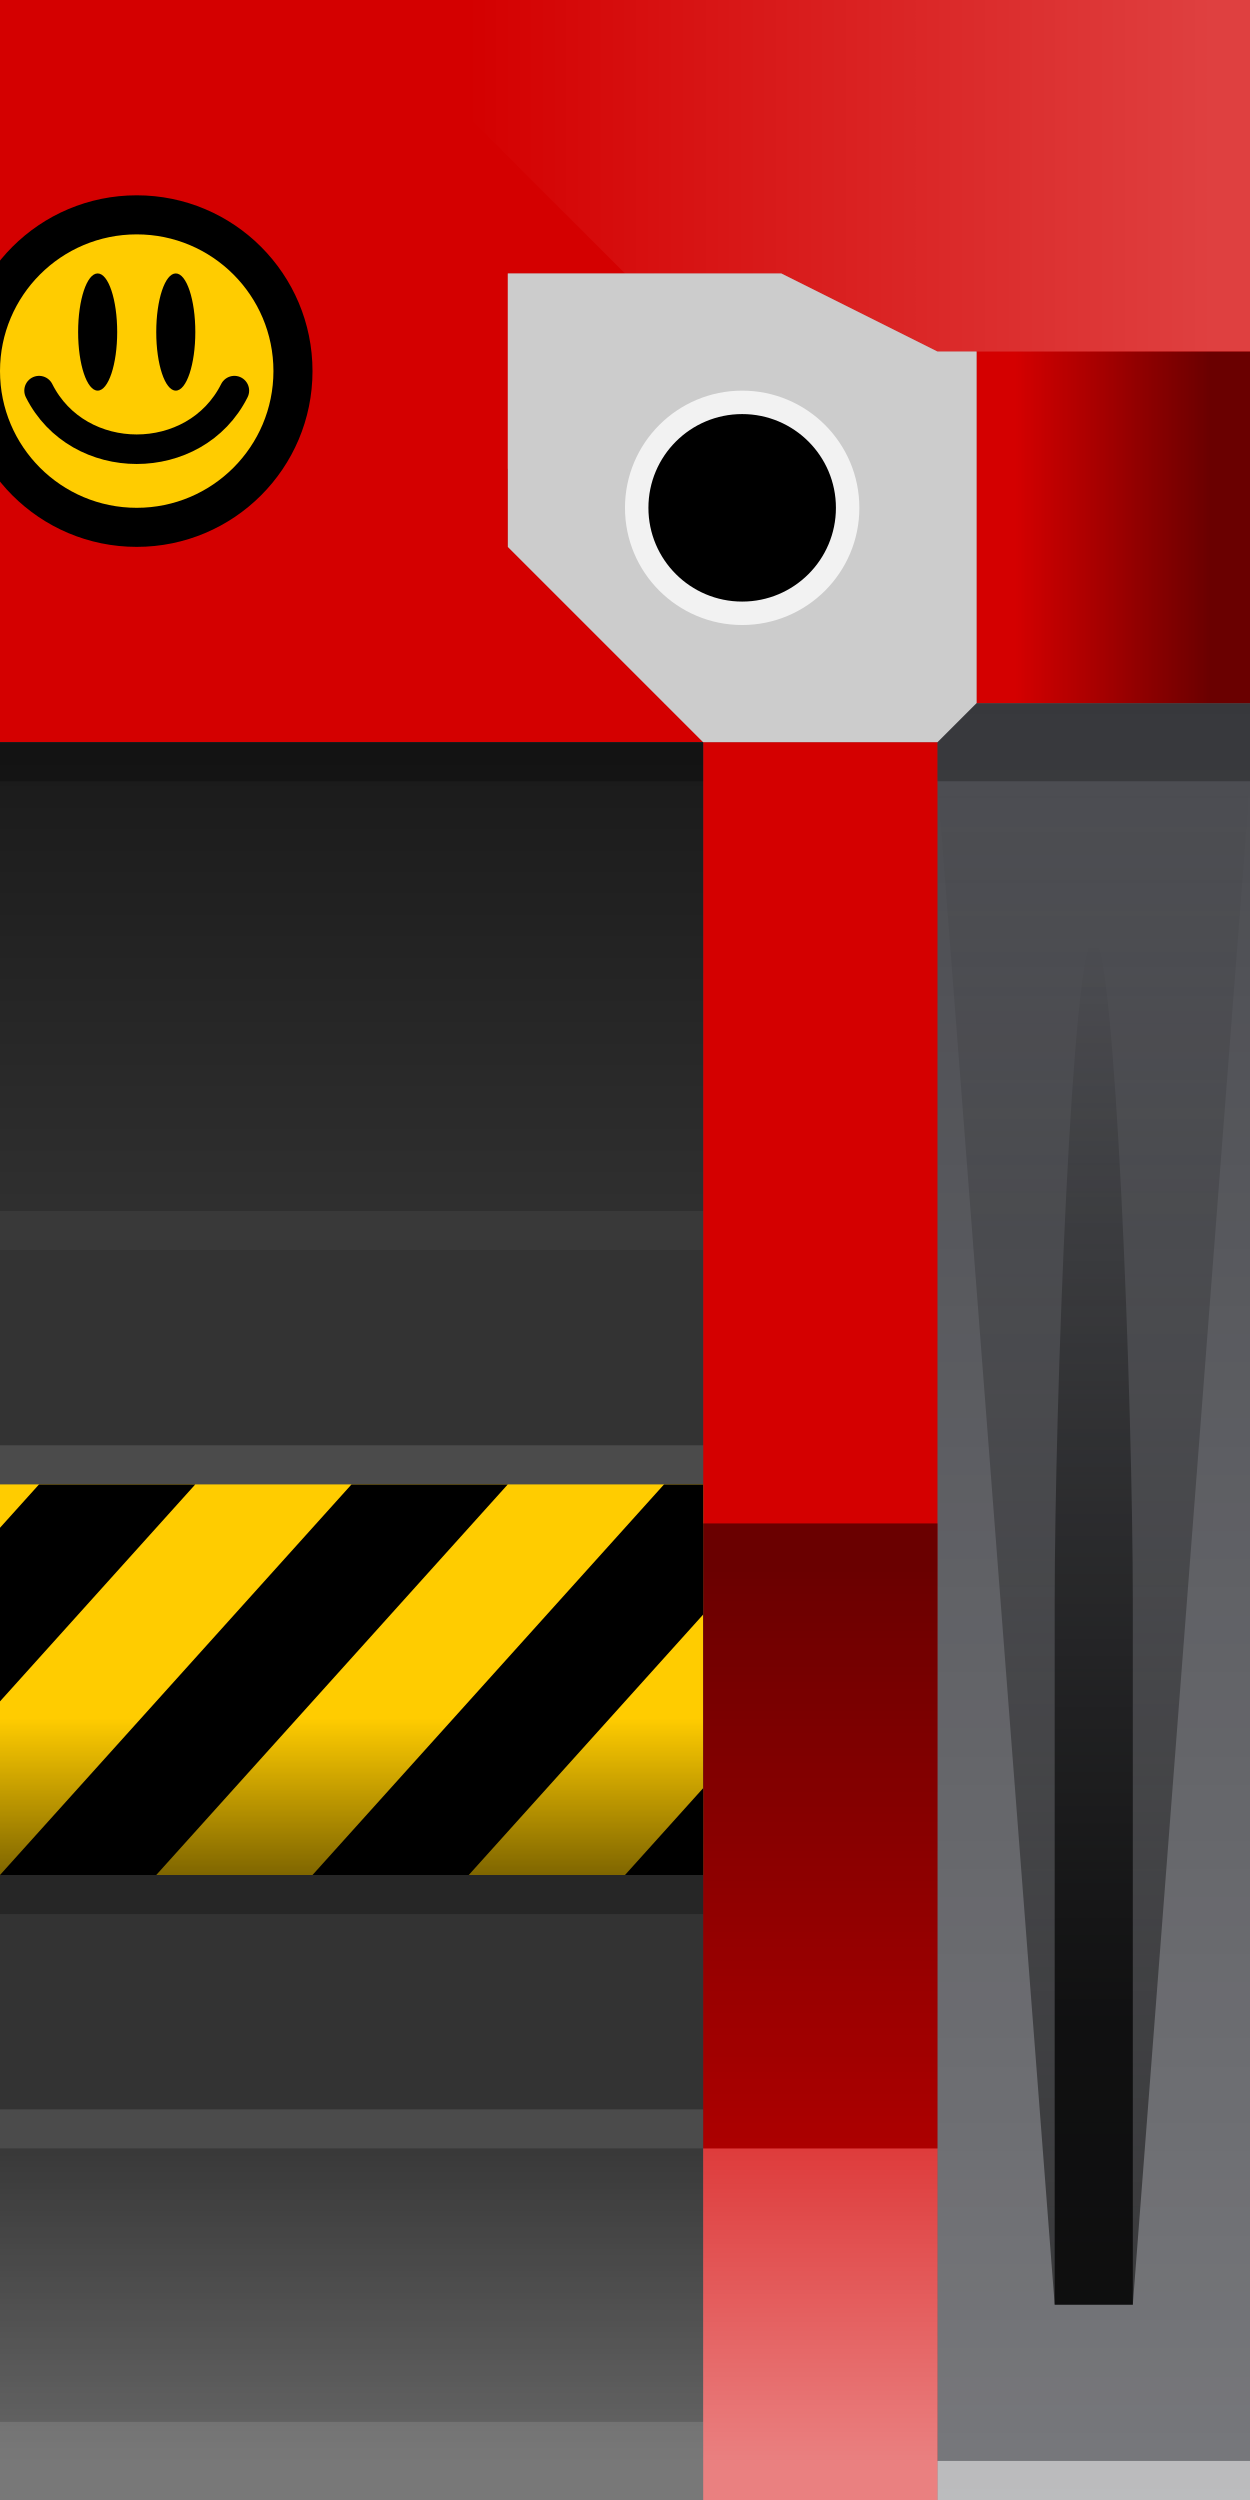
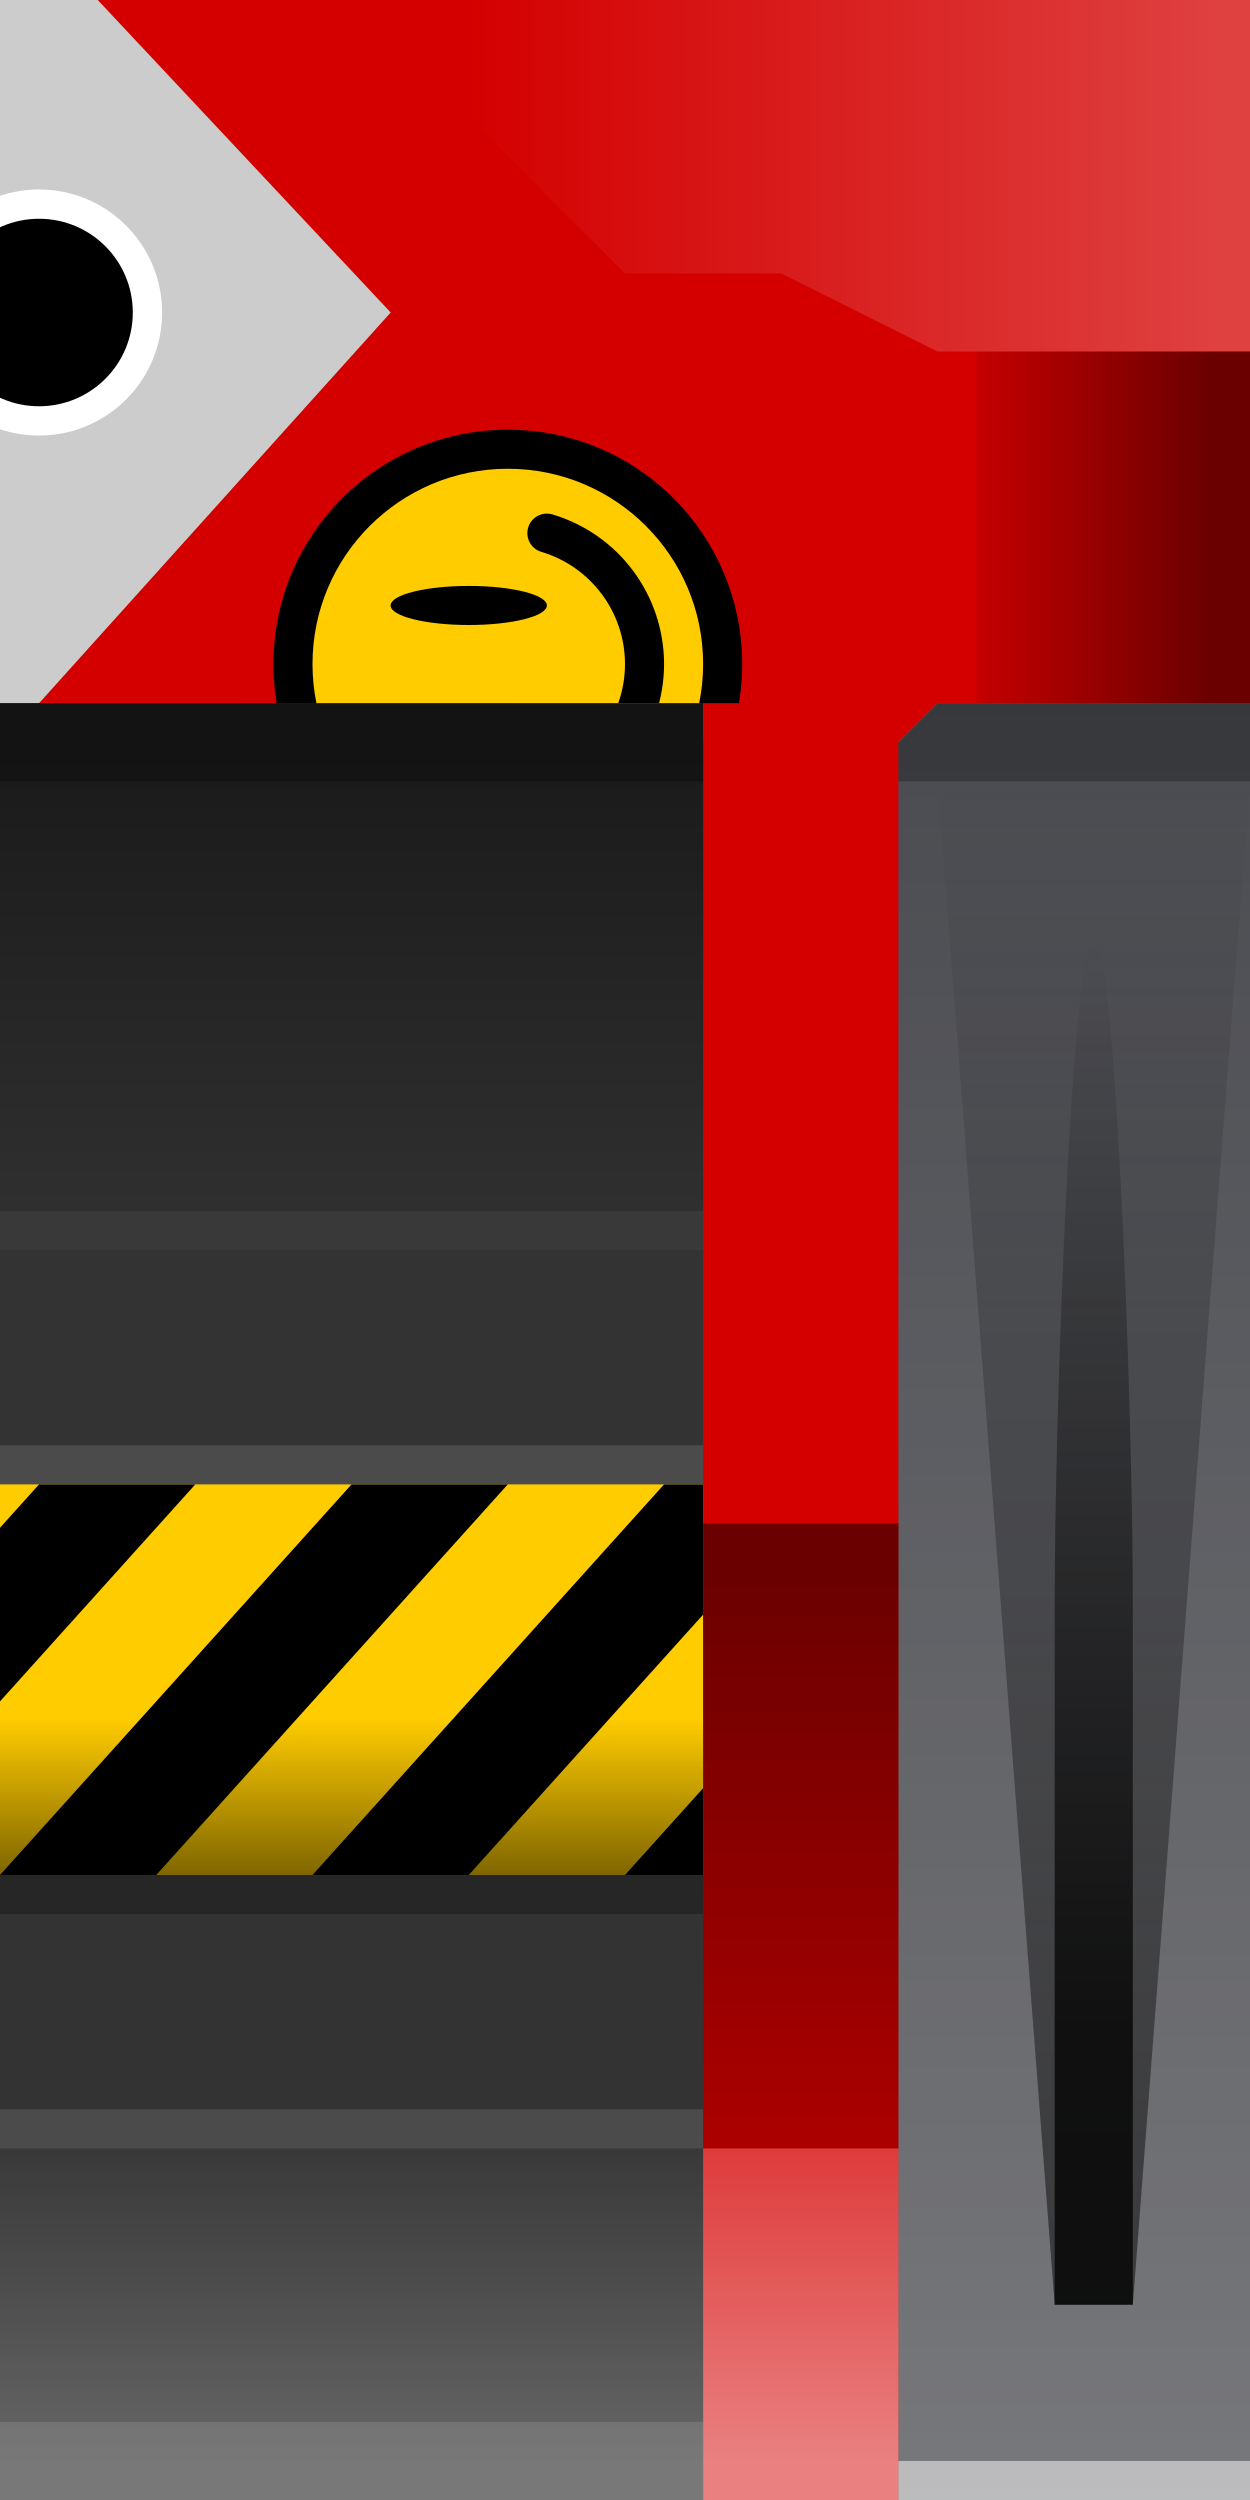
<svg xmlns="http://www.w3.org/2000/svg" xmlns:xlink="http://www.w3.org/1999/xlink" width="32" height="64" viewBox="0 0 32 64" version="1.1" id="svg2077">
  <defs id="defs2081">
    <linearGradient id="linearGradient26223">
      <stop style="stop-color:#ffffff;stop-opacity:1;" offset="0" id="stop26219" />
      <stop style="stop-color:#ffffff;stop-opacity:0;" offset="1" id="stop26221" />
    </linearGradient>
    <linearGradient id="linearGradient25792">
      <stop style="stop-color:#000000;stop-opacity:1;" offset="0" id="stop25788" />
      <stop style="stop-color:#000000;stop-opacity:0;" offset="1" id="stop25790" />
    </linearGradient>
    <linearGradient id="linearGradient25782">
      <stop style="stop-color:#ffffff;stop-opacity:1;" offset="0" id="stop25778" />
      <stop style="stop-color:#ffffff;stop-opacity:0;" offset="1" id="stop25780" />
    </linearGradient>
    <linearGradient id="linearGradient24916">
      <stop style="stop-color:#000000;stop-opacity:1;" offset="0" id="stop24912" />
      <stop style="stop-color:#000000;stop-opacity:0;" offset="1" id="stop24914" />
    </linearGradient>
    <linearGradient id="linearGradient21376">
      <stop style="stop-color:#000000;stop-opacity:1;" offset="0" id="stop21372" />
      <stop style="stop-color:#000000;stop-opacity:0;" offset="1" id="stop21374" />
    </linearGradient>
    <linearGradient id="linearGradient13810">
      <stop style="stop-color:#000000;stop-opacity:1;" offset="0" id="stop13806" />
      <stop style="stop-color:#000000;stop-opacity:0;" offset="1" id="stop13808" />
    </linearGradient>
    <linearGradient id="linearGradient13111">
      <stop style="stop-color:#ffffff;stop-opacity:1;" offset="0" id="stop13107" />
      <stop style="stop-color:#ffffff;stop-opacity:0;" offset="1" id="stop13109" />
    </linearGradient>
    <linearGradient id="linearGradient12779">
      <stop style="stop-color:#ffffff;stop-opacity:1;" offset="0" id="stop12775" />
      <stop style="stop-color:#ffffff;stop-opacity:0;" offset="1" id="stop12777" />
    </linearGradient>
    <linearGradient id="linearGradient6062">
      <stop style="stop-color:#000000;stop-opacity:1;" offset="0" id="stop6058" />
      <stop style="stop-color:#000000;stop-opacity:0;" offset="1" id="stop6060" />
    </linearGradient>
    <linearGradient id="linearGradient6029">
      <stop style="stop-color:#000000;stop-opacity:1;" offset="0" id="stop6025" />
      <stop style="stop-color:#000000;stop-opacity:0;" offset="1" id="stop6027" />
    </linearGradient>
    <clipPath clipPathUnits="userSpaceOnUse" id="clipPath5851">
      <rect style="fill:#ffcc00;stroke-linecap:round" id="rect5853" width="18" height="10" x="0" y="38" />
    </clipPath>
    <linearGradient xlink:href="#linearGradient6029" id="linearGradient6031" x1="9" y1="19" x2="9" y2="33" gradientUnits="userSpaceOnUse" />
    <linearGradient xlink:href="#linearGradient12779" id="linearGradient12781" x1="9" y1="63" x2="9" y2="54" gradientUnits="userSpaceOnUse" />
    <linearGradient xlink:href="#linearGradient13111" id="linearGradient13113" x1="22" y1="64" x2="22" y2="18" gradientUnits="userSpaceOnUse" gradientTransform="translate(6)" />
    <linearGradient xlink:href="#linearGradient13810" id="linearGradient13812" x1="8" y1="48" x2="8" y2="44" gradientUnits="userSpaceOnUse" />
    <linearGradient xlink:href="#linearGradient21376" id="linearGradient21378" x1="22" y1="52" x2="22" y2="24" gradientUnits="userSpaceOnUse" gradientTransform="translate(6)" />
    <linearGradient xlink:href="#linearGradient24916" id="linearGradient24918" x1="22" y1="59" x2="22" y2="20" gradientUnits="userSpaceOnUse" gradientTransform="translate(6)" />
    <linearGradient xlink:href="#linearGradient25782" id="linearGradient25784" x1="28" y1="63" x2="28" y2="48" gradientUnits="userSpaceOnUse" gradientTransform="translate(-8)" />
    <linearGradient xlink:href="#linearGradient25792" id="linearGradient25794" x1="28" y1="40" x2="28" y2="64" gradientUnits="userSpaceOnUse" gradientTransform="translate(-8)" />
    <linearGradient xlink:href="#linearGradient26223" id="linearGradient26225" x1="31" y1="1" x2="12" y2="1" gradientUnits="userSpaceOnUse" />
-     <linearGradient xlink:href="#linearGradient6062" id="linearGradient40176" gradientUnits="userSpaceOnUse" x1="8.422" y1="18" x2="8.422" y2="13" gradientTransform="matrix(0.9044813,0,0,1,-21.61792,13)" />
+     <linearGradient xlink:href="#linearGradient6062" id="linearGradient40176" gradientUnits="userSpaceOnUse" x1="8.422" y1="18" x2="8.422" y2="11" gradientTransform="matrix(0.9044813,0,0,1,-21.61792,13)" />
+     <clipPath clipPathUnits="userSpaceOnUse" id="clipPath43650">
+       <rect style="opacity:1;fill:#333333;fill-opacity:1;stroke:none;stroke-width:1;stroke-linecap:round;stroke-linejoin:round;stroke-dasharray:none" id="rect43652" width="15.5" height="8.5" x="9.5" y="-20.5" transform="rotate(90)" />
+     </clipPath>
  </defs>
  <g id="layer1" style="display:inline">
-     <polygon stroke="#000000" stroke-width="1" fill="#cccccc" fill-opacity="0.25" points="25,63 25,19 19,19 19,63 " id="polygon1961" />
-     <polygon stroke="#000000" stroke-width="1" fill="#cccccc" fill-opacity="0.25" points="13,6 7,0 1,6 7,12 " id="polygon1963" />
-     <polygon stroke="#000000" stroke-width="1" fill="#cccccc" fill-opacity="0.25" points="19,19 19,63 25,63 25,19 " id="polygon1965" />
-     <polygon stroke="#000000" stroke-width="1" fill="#cccccc" fill-opacity="0.25" points="25,63 25,19 19,19 19,63 " id="polygon1967" />
-     <polygon stroke="#000000" stroke-width="1" fill="#cccccc" fill-opacity="0.25" points="25,63 25,19 19,19 19,63 " id="polygon1969" />
-     <polygon stroke="#000000" stroke-width="1" fill="#cccccc" fill-opacity="0.25" points="12,19 12,13 6,13 6,19 " id="polygon1971" />
-     <polygon stroke="#000000" stroke-width="1" fill="#cccccc" fill-opacity="0.25" points="22,16 22,9 15,9 15,16 " id="polygon1973" />
-     <polygon stroke="#000000" stroke-width="1" fill="#cccccc" fill-opacity="0.25" points="12,19 12,13 6,13 6,19 " id="polygon1975" />
-     <polygon stroke="#000000" stroke-width="1" fill="#cccccc" fill-opacity="0.25" points="12,19 12,13 6,13 6,19 " id="polygon1977" />
-     <polygon stroke="#000000" stroke-width="1" fill="#cccccc" fill-opacity="0.25" points="12,19 12,13 6,13 6,19 " id="polygon1979" />
-     <polygon stroke="#000000" stroke-width="1" fill="#cccccc" fill-opacity="0.25" points="27,40 27,55 30,55 30,40 " id="polygon1981" />
-     <polygon stroke="#000000" stroke-width="1" fill="#cccccc" fill-opacity="0.25" points="31,1 12,1 25,8 " id="polygon1983" />
-     <polygon stroke="#000000" stroke-width="1" fill="#cccccc" fill-opacity="0.25" points="12,1 31,1 25,8 " id="polygon1985" />
-     <polygon stroke="#000000" stroke-width="1" fill="#cccccc" fill-opacity="0.25" points="30,63 30,55 27,55 27,63 " id="polygon1987" />
-     <polygon stroke="#000000" stroke-width="1" fill="#cccccc" fill-opacity="0.25" points="31,1 12,1 25,8 " id="polygon1989" />
-     <polygon stroke="#000000" stroke-width="1" fill="#cccccc" fill-opacity="0.25" points="12,1 31,1 25,8 " id="polygon1991" />
-     <polygon stroke="#000000" stroke-width="1" fill="#cccccc" fill-opacity="0.25" points="27,40 27,55 30,55 30,40 " id="polygon1993" />
-     <polygon stroke="#000000" stroke-width="1" fill="#cccccc" fill-opacity="0.25" points="27,40 27,55 30,55 30,40 " id="polygon1995" />
-     <polygon stroke="#000000" stroke-width="1" fill="#cccccc" fill-opacity="0.25" points="30,63 30,55 27,55 27,63 " id="polygon1997" />
-     <polygon stroke="#000000" stroke-width="1" fill="#cccccc" fill-opacity="0.25" points="31,1 12,1 25,8 " id="polygon1999" />
-     <polygon stroke="#000000" stroke-width="1" fill="#cccccc" fill-opacity="0.25" points="12,1 31,1 25,8 " id="polygon2001" />
-     <polygon stroke="#000000" stroke-width="1" fill="#cccccc" fill-opacity="0.25" points="30,63 30,55 27,55 27,63 " id="polygon2003" />
-     <polygon stroke="#000000" stroke-width="1" fill="#cccccc" fill-opacity="0.25" points="31,1 12,1 25,8 " id="polygon2005" />
-     <polygon stroke="#000000" stroke-width="1" fill="#cccccc" fill-opacity="0.25" points="12,1 31,1 25,8 " id="polygon2007" />
-     <polygon stroke="#000000" stroke-width="1" fill="#cccccc" fill-opacity="0.25" points="27,40 27,55 30,55 30,40 " id="polygon2009" />
-     <polygon stroke="#000000" stroke-width="1" fill="#cccccc" fill-opacity="0.25" points="30,63 30,55 27,55 27,63 " id="polygon2011" />
-     <polygon stroke="#000000" stroke-width="1" fill="#cccccc" fill-opacity="0.25" points="17,32 9,32 9,54 17,54 " id="polygon2013" />
-     <polygon stroke="#000000" stroke-width="1" fill="#cccccc" fill-opacity="0.25" points="9,32 1,32 1,54 9,54 " id="polygon2015" />
-     <polygon stroke="#000000" stroke-width="1" fill="#cccccc" fill-opacity="0.25" points="17,32 9,32 9,54 17,54 " id="polygon2017" />
-     <polygon stroke="#000000" stroke-width="1" fill="#cccccc" fill-opacity="0.25" points="9,32 1,32 1,54 9,54 " id="polygon2019" />
-     <polygon stroke="#000000" stroke-width="1" fill="#cccccc" fill-opacity="0.25" points="17,32 9,32 9,54 17,54 " id="polygon2021" />
-     <polygon stroke="#000000" stroke-width="1" fill="#cccccc" fill-opacity="0.25" points="9,32 1,32 1,54 9,54 " id="polygon2023" />
-     <polygon stroke="#000000" stroke-width="1" fill="#cccccc" fill-opacity="0.25" points="17,32 9,32 9,54 17,54 " id="polygon2025" />
-     <polygon stroke="#000000" stroke-width="1" fill="#cccccc" fill-opacity="0.25" points="9,32 1,32 1,54 9,54 " id="polygon2027" />
-     <polygon stroke="#000000" stroke-width="1" fill="#cccccc" fill-opacity="0.25" points="6,63 9,54 1,54 " id="polygon2029" />
-     <polygon stroke="#000000" stroke-width="1" fill="#cccccc" fill-opacity="0.25" points="12,63 9,54 6,63 " id="polygon2031" />
-     <polygon stroke="#000000" stroke-width="1" fill="#cccccc" fill-opacity="0.25" points="9,54 12,63 17,54 " id="polygon2033" />
-     <polygon stroke="#000000" stroke-width="1" fill="#cccccc" fill-opacity="0.25" points="9,54 1,54 6,63 " id="polygon2035" />
-     <polygon stroke="#000000" stroke-width="1" fill="#cccccc" fill-opacity="0.25" points="6,63 12,63 9,54 " id="polygon2037" />
-     <polygon stroke="#000000" stroke-width="1" fill="#cccccc" fill-opacity="0.25" points="17,54 9,54 12,63 " id="polygon2039" />
-     <polygon stroke="#000000" stroke-width="1" fill="#cccccc" fill-opacity="0.25" points="6,63 9,54 1,54 " id="polygon2041" />
-     <polygon stroke="#000000" stroke-width="1" fill="#cccccc" fill-opacity="0.25" points="6,63 12,63 9,54 " id="polygon2043" />
-     <polygon stroke="#000000" stroke-width="1" fill="#cccccc" fill-opacity="0.25" points="17,54 9,54 12,63 " id="polygon2045" />
-     <polygon stroke="#000000" stroke-width="1" fill="#cccccc" fill-opacity="0.25" points="6,63 9,54 1,54 " id="polygon2047" />
-     <polygon stroke="#000000" stroke-width="1" fill="#cccccc" fill-opacity="0.25" points="6,63 12,63 9,54 " id="polygon2049" />
-     <polygon stroke="#000000" stroke-width="1" fill="#cccccc" fill-opacity="0.25" points="17,54 9,54 12,63 " id="polygon2051" />
-     <polygon stroke="#000000" stroke-width="1" fill="#cccccc" fill-opacity="0.25" points="12,19 9,32 17,32 " id="polygon2053" />
-     <polygon stroke="#000000" stroke-width="1" fill="#cccccc" fill-opacity="0.25" points="6,19 9,32 12,19 " id="polygon2055" />
-     <polygon stroke="#000000" stroke-width="1" fill="#cccccc" fill-opacity="0.25" points="9,32 6,19 1,32 " id="polygon2057" />
-     <polygon stroke="#000000" stroke-width="1" fill="#cccccc" fill-opacity="0.25" points="17,32 12,19 9,32 " id="polygon2059" />
-     <polygon stroke="#000000" stroke-width="1" fill="#cccccc" fill-opacity="0.25" points="12,19 6,19 9,32 " id="polygon2061" />
-     <polygon stroke="#000000" stroke-width="1" fill="#cccccc" fill-opacity="0.25" points="6,19 1,32 9,32 " id="polygon2063" />
-     <polygon stroke="#000000" stroke-width="1" fill="#cccccc" fill-opacity="0.25" points="17,32 12,19 9,32 " id="polygon2065" />
-     <polygon stroke="#000000" stroke-width="1" fill="#cccccc" fill-opacity="0.25" points="12,19 6,19 9,32 " id="polygon2067" />
-     <polygon stroke="#000000" stroke-width="1" fill="#cccccc" fill-opacity="0.25" points="1,32 9,32 6,19 " id="polygon2069" />
-     <polygon stroke="#000000" stroke-width="1" fill="#cccccc" fill-opacity="0.25" points="12,19 9,32 17,32 " id="polygon2071" />
-     <polygon stroke="#000000" stroke-width="1" fill="#cccccc" fill-opacity="0.25" points="12,19 6,19 9,32 " id="polygon2073" />
-     <polygon stroke="#000000" stroke-width="1" fill="#cccccc" fill-opacity="0.25" points="1,32 9,32 6,19 " id="polygon2075" />
+     <polygon stroke="#000000" stroke-width="1" fill="#cccccc" fill-opacity="0.25" points="31,62.016 31,18.703 25,18.703 25,62.016 " id="polygon42510" />
+     <polygon stroke="#000000" stroke-width="1" fill="#cccccc" fill-opacity="0.25" points="1,1 8,8 1,15 " id="polygon42512" />
+     <polygon stroke="#000000" stroke-width="1" fill="#cccccc" fill-opacity="0.25" points="25,18.703 25,62.016 31,62.016 31,18.703 " id="polygon42514" />
+     <polygon stroke="#000000" stroke-width="1" fill="#cccccc" fill-opacity="0.25" points="31,62.016 31,18.703 25,18.703 25,62.016 " id="polygon42516" />
+     <polygon stroke="#000000" stroke-width="1" fill="#cccccc" fill-opacity="0.25" points="31,62.016 31,18.703 25,18.703 25,62.016 " id="polygon42518" />
+     <polygon stroke="#000000" stroke-width="1" fill="#cccccc" fill-opacity="0.25" points="26,16 31,16 31,10 26,10 " id="polygon42520" />
+     <polygon stroke="#000000" stroke-width="1" fill="#cccccc" fill-opacity="0.25" points="2,17 23,17 13,7 " id="polygon42522" />
+     <polygon stroke="#000000" stroke-width="1" fill="#cccccc" fill-opacity="0.25" points="26,16 31,16 31,10 26,10 " id="polygon42524" />
+     <polygon stroke="#000000" stroke-width="1" fill="#cccccc" fill-opacity="0.25" points="26,16 31,16 31,10 26,10 " id="polygon42526" />
+     <polygon stroke="#000000" stroke-width="1" fill="#cccccc" fill-opacity="0.25" points="26,16 31,16 31,10 26,10 " id="polygon42528" />
+     <polygon stroke="#000000" stroke-width="1" fill="#cccccc" fill-opacity="0.25" points="23,54.141 23,39.375 20,39.375 20,54.141 " id="polygon42530" />
+     <polygon stroke="#000000" stroke-width="1" fill="#cccccc" fill-opacity="0.25" points="12,0.984 25,7.875 31,0.984 " id="polygon42532" />
+     <polygon stroke="#000000" stroke-width="1" fill="#cccccc" fill-opacity="0.25" points="31,0.984 25,7.875 12,0.984 " id="polygon42534" />
+     <polygon stroke="#000000" stroke-width="1" fill="#cccccc" fill-opacity="0.25" points="20,54.141 20,62.016 23,62.016 23,54.141 " id="polygon42536" />
+     <polygon stroke="#000000" stroke-width="1" fill="#cccccc" fill-opacity="0.25" points="12,0.984 25,7.875 31,0.984 " id="polygon42538" />
+     <polygon stroke="#000000" stroke-width="1" fill="#cccccc" fill-opacity="0.25" points="31,0.984 25,7.875 12,0.984 " id="polygon42540" />
+     <polygon stroke="#000000" stroke-width="1" fill="#cccccc" fill-opacity="0.25" points="23,54.141 23,39.375 20,39.375 20,54.141 " id="polygon42542" />
+     <polygon stroke="#000000" stroke-width="1" fill="#cccccc" fill-opacity="0.25" points="23,54.141 23,39.375 20,39.375 20,54.141 " id="polygon42544" />
+     <polygon stroke="#000000" stroke-width="1" fill="#cccccc" fill-opacity="0.25" points="20,54.141 20,62.016 23,62.016 23,54.141 " id="polygon42546" />
+     <polygon stroke="#000000" stroke-width="1" fill="#cccccc" fill-opacity="0.25" points="12,0.984 25,7.875 31,0.984 " id="polygon42548" />
+     <polygon stroke="#000000" stroke-width="1" fill="#cccccc" fill-opacity="0.25" points="31,0.984 25,7.875 12,0.984 " id="polygon42550" />
+     <polygon stroke="#000000" stroke-width="1" fill="#cccccc" fill-opacity="0.25" points="20,54.141 20,62.016 23,62.016 23,54.141 " id="polygon42552" />
+     <polygon stroke="#000000" stroke-width="1" fill="#cccccc" fill-opacity="0.25" points="12,0.984 25,7.875 31,0.984 " id="polygon42554" />
+     <polygon stroke="#000000" stroke-width="1" fill="#cccccc" fill-opacity="0.25" points="31,0.984 25,7.875 12,0.984 " id="polygon42556" />
+     <polygon stroke="#000000" stroke-width="1" fill="#cccccc" fill-opacity="0.25" points="23,54.141 23,39.375 20,39.375 20,54.141 " id="polygon42558" />
+     <polygon stroke="#000000" stroke-width="1" fill="#cccccc" fill-opacity="0.25" points="20,54.141 20,62.016 23,62.016 23,54.141 " id="polygon42560" />
+     <polygon stroke="#000000" stroke-width="1" fill="#cccccc" fill-opacity="0.25" points="9,53.156 17,53.156 17,31.5 9,31.5 " id="polygon42562" />
+     <polygon stroke="#000000" stroke-width="1" fill="#cccccc" fill-opacity="0.25" points="1,53.156 9,53.156 9,31.5 1,31.5 " id="polygon42564" />
+     <polygon stroke="#000000" stroke-width="1" fill="#cccccc" fill-opacity="0.25" points="9,53.156 17,53.156 17,31.5 9,31.5 " id="polygon42566" />
+     <polygon stroke="#000000" stroke-width="1" fill="#cccccc" fill-opacity="0.25" points="1,53.156 9,53.156 9,31.5 1,31.5 " id="polygon42568" />
+     <polygon stroke="#000000" stroke-width="1" fill="#cccccc" fill-opacity="0.25" points="9,53.156 17,53.156 17,31.5 9,31.5 " id="polygon42570" />
+     <polygon stroke="#000000" stroke-width="1" fill="#cccccc" fill-opacity="0.25" points="1,53.156 9,53.156 9,31.5 1,31.5 " id="polygon42572" />
+     <polygon stroke="#000000" stroke-width="1" fill="#cccccc" fill-opacity="0.25" points="9,53.156 17,53.156 17,31.5 9,31.5 " id="polygon42574" />
+     <polygon stroke="#000000" stroke-width="1" fill="#cccccc" fill-opacity="0.25" points="1,53.156 9,53.156 9,31.5 1,31.5 " id="polygon42576" />
+     <polygon stroke="#000000" stroke-width="1" fill="#cccccc" fill-opacity="0.25" points="9,54.141 1,54.141 2,62.016 " id="polygon42578" />
+     <polygon stroke="#000000" stroke-width="1" fill="#cccccc" fill-opacity="0.25" points="9,54.141 6,62.016 12,62.016 " id="polygon42580" />
+     <polygon stroke="#000000" stroke-width="1" fill="#cccccc" fill-opacity="0.25" points="16,62.016 17,54.141 9,54.141 " id="polygon42582" />
+     <polygon stroke="#000000" stroke-width="1" fill="#cccccc" fill-opacity="0.25" points="1,54.141 2,62.016 9,54.141 " id="polygon42584" />
+     <polygon stroke="#000000" stroke-width="1" fill="#cccccc" fill-opacity="0.25" points="12,62.016 9,54.141 6,62.016 " id="polygon42586" />
+     <polygon stroke="#000000" stroke-width="1" fill="#cccccc" fill-opacity="0.25" points="9,54.141 16,62.016 17,54.141 " id="polygon42588" />
+     <polygon stroke="#000000" stroke-width="1" fill="#cccccc" fill-opacity="0.25" points="9,54.141 1,54.141 2,62.016 " id="polygon42590" />
+     <polygon stroke="#000000" stroke-width="1" fill="#cccccc" fill-opacity="0.25" points="12,62.016 9,54.141 6,62.016 " id="polygon42592" />
+     <polygon stroke="#000000" stroke-width="1" fill="#cccccc" fill-opacity="0.25" points="9,54.141 16,62.016 17,54.141 " id="polygon42594" />
+     <polygon stroke="#000000" stroke-width="1" fill="#cccccc" fill-opacity="0.25" points="9,54.141 1,54.141 2,62.016 " id="polygon42596" />
+     <polygon stroke="#000000" stroke-width="1" fill="#cccccc" fill-opacity="0.25" points="12,62.016 9,54.141 6,62.016 " id="polygon42598" />
+     <polygon stroke="#000000" stroke-width="1" fill="#cccccc" fill-opacity="0.25" points="9,54.141 16,62.016 17,54.141 " id="polygon42600" />
+     <polygon stroke="#000000" stroke-width="1" fill="#cccccc" fill-opacity="0.25" points="9,30.516 17,30.516 14,18.703 " id="polygon42602" />
+     <polygon stroke="#000000" stroke-width="1" fill="#cccccc" fill-opacity="0.25" points="9,30.516 12,18.703 6,18.703 " id="polygon42604" />
+     <polygon stroke="#000000" stroke-width="1" fill="#cccccc" fill-opacity="0.25" points="4,18.703 1,30.516 9,30.516 " id="polygon42606" />
+     <polygon stroke="#000000" stroke-width="1" fill="#cccccc" fill-opacity="0.25" points="14,18.703 9,30.516 17,30.516 " id="polygon42608" />
+     <polygon stroke="#000000" stroke-width="1" fill="#cccccc" fill-opacity="0.25" points="6,18.703 9,30.516 12,18.703 " id="polygon42610" />
+     <polygon stroke="#000000" stroke-width="1" fill="#cccccc" fill-opacity="0.25" points="1,30.516 9,30.516 4,18.703 " id="polygon42612" />
+     <polygon stroke="#000000" stroke-width="1" fill="#cccccc" fill-opacity="0.25" points="14,18.703 9,30.516 17,30.516 " id="polygon42614" />
+     <polygon stroke="#000000" stroke-width="1" fill="#cccccc" fill-opacity="0.25" points="6,18.703 9,30.516 12,18.703 " id="polygon42616" />
+     <polygon stroke="#000000" stroke-width="1" fill="#cccccc" fill-opacity="0.25" points="9,30.516 4,18.703 1,30.516 " id="polygon42618" />
+     <polygon stroke="#000000" stroke-width="1" fill="#cccccc" fill-opacity="0.25" points="9,30.516 17,30.516 14,18.703 " id="polygon42620" />
+     <polygon stroke="#000000" stroke-width="1" fill="#cccccc" fill-opacity="0.25" points="6,18.703 9,30.516 12,18.703 " id="polygon42622" />
+     <polygon stroke="#000000" stroke-width="1" fill="#cccccc" fill-opacity="0.25" points="9,30.516 4,18.703 1,30.516 " id="polygon42624" />
+     <polygon stroke="#000000" stroke-width="1" fill="#cccccc" fill-opacity="0.25" points="2,17 13,7 23,17 " id="polygon42626" />
+     <polygon stroke="#000000" stroke-width="1" fill="#cccccc" fill-opacity="0.25" points="1,15 8,8 1,1 " id="polygon42628" />
  </g>
  <g id="layer2" style="display:inline">
    <rect style="fill:#999999;stroke-linecap:round" id="rect5522" width="32" height="64" x="0" y="0" />
-     <path id="rect6583" style="opacity:1;fill:#4a4b50;stroke-linecap:round" d="m 0,12 h 4 9 v 7 h 11 l 1,-1 h 7 V 64 H 0 V 19 Z" />
-     <path id="rect9929" style="opacity:1;fill:#d40000;stroke-linecap:round" d="M 0,0 V 19 H 18 L 13,14 V 7 h 3 4 l 2,1 v 0 l 2,1 h 1 v 9 h 7 V 0 Z m 18,19 v 45 h 6 V 19 Z" />
-     <rect style="opacity:1;fill:#333333;fill-opacity:1;stroke:none;stroke-linecap:round" id="rect13933" width="18" height="45" x="0" y="19" />
-     <path id="rect9922" style="opacity:0.5;fill:#ffffff;stroke-linecap:round" d="m 25,9 v 9 l -1,1 H 18 L 13,14 V 7 h 3 4 l 2,1 v 0 l 2,1 z" />
+     <path id="rect6583" style="opacity:1;fill:#4a4b50;stroke-linecap:round" d="m 1,19 h 4 l 8,-7 v 7 h 10 l 1,-1 h 8 V 64 H 0 V 19 Z" />
+     <path id="rect9929" style="opacity:1;fill:#d40000;stroke-linecap:round" d="m 1,18 h 17 v 1 h 5 l 1,-1 h 8 V 0 H 2.5 L 10,8 Z m 17,1 v 45 h 5 V 19 Z" />
+     <rect style="opacity:1;fill:#333333;fill-opacity:1;stroke:none;stroke-linecap:round" id="rect13933" width="18" height="46" x="0" y="18" />
+     <path id="rect9922" style="opacity:0.5;fill:#ffffff;stroke-linecap:round" d="M 0,0 H 2.5 L 10,8 1,18 H 0 Z" />
  </g>
  <g id="layer3" style="display:inline;fill:#ffcc00">
    <rect style="fill:#ffcc00;stroke-linecap:round" id="rect5629" width="18" height="10" x="0" y="38" />
    <path id="rect5631" style="fill:#000000;stroke-linecap:round" d="m -8,38 -9,10 h 3 l 9,-10 z m 9,0 -9,10 h 4 L 5,38 Z m 8,0 -9,10 h 4 l 9,-10 z m 8,0 -9,10 h 4 l 9,-10 z m 8,0 -9,10 h 3 l 9,-10 z" clip-path="url(#clipPath5851)" />
    <rect style="opacity:0.12;fill:#ffffff;stroke-linecap:round" id="rect5855" width="18" height="1" x="0" y="37" />
    <rect style="opacity:0.25;fill:#000000;stroke-linecap:round" id="rect5961" width="18" height="1" x="0" y="48" />
-     <rect style="opacity:0.5;fill:url(#linearGradient6031);fill-opacity:1;stroke-linecap:round" id="rect5963" width="18" height="12" x="0" y="19" />
+     <rect style="opacity:0.5;fill:url(#linearGradient6031);fill-opacity:1;stroke-linecap:round" id="rect5963" width="18" height="13" x="0" y="18" />
    <rect style="opacity:0;fill:#000000;fill-opacity:1;stroke:none;stroke-linecap:round" id="rect7261" width="18" height="1" x="0" y="48" />
    <rect style="opacity:0.03;fill:#ffffff;stroke-linecap:round" id="rect8179" width="18" height="1" x="0" y="31" />
-     <rect style="opacity:0.25;fill:#000000;fill-opacity:1;stroke:none;stroke-linecap:round" id="rect10085" width="18" height="1" x="0" y="19" />
+     <rect style="opacity:0.25;fill:#000000;fill-opacity:1;stroke:none;stroke-linecap:round" id="rect10085" width="18" height="2" x="0" y="18" />
    <rect style="opacity:0.12;fill:#ffffff;stroke-linecap:round" id="rect11839" width="18" height="2" x="0" y="62" />
    <rect style="opacity:0.12;fill:#ffffff;stroke-linecap:round" id="rect11841" width="18" height="1" x="0" y="54" />
    <rect style="opacity:0.25;fill:url(#linearGradient12781);fill-opacity:1;stroke:none;stroke-linecap:round" id="rect12773" width="18" height="9" x="0" y="55" />
-     <path id="rect13104" style="opacity:0.25;fill:url(#linearGradient13113);fill-opacity:1;stroke-linecap:round" d="m 24,19 1,-1 h 7 v 46 h -8 z" />
-     <rect style="opacity:0.5;fill:#ffffff;fill-opacity:1;stroke:none;stroke-linecap:round" id="rect13115" width="8" height="1" x="24" y="63" />
-     <path id="rect13117" style="opacity:0.25;fill:#000000;stroke-linecap:round" d="m 24,19 1,-1 h 7 v 2 h -8 z" />
+     <path id="rect13104" style="opacity:0.25;fill:url(#linearGradient13113);fill-opacity:1;stroke-linecap:round" d="m 23,19 1,-1 h 8 v 46 h -9 z" />
+     <rect style="opacity:0.5;fill:#ffffff;fill-opacity:1;stroke:none;stroke-linecap:round" id="rect13115" width="9" height="1" x="23" y="63" />
+     <path id="rect13117" style="opacity:0.25;fill:#000000;stroke-linecap:round" d="m 23,19 1,-1 h 8 v 2 h -9 z" />
    <rect style="opacity:0.5;fill:url(#linearGradient13812);fill-opacity:1;stroke:none;stroke-linecap:round" id="rect13804" width="18" height="4" x="0" y="44" />
    <path id="rect24909" style="opacity:0.5;fill:url(#linearGradient24918);fill-opacity:1;stroke-linecap:round" d="m 24,20 h 8 l -3,39 h -2 z" />
    <path id="rect17371" style="opacity:0.75;fill:url(#linearGradient21378);fill-opacity:1;stroke-linecap:round" d="m 28,24 c 0.554,0 1,12.014 1,17 V 59 H 27 V 41 c 0,-4.986 0.446,-17 1,-17 z" />
-     <rect style="opacity:0.5;fill:url(#linearGradient25784);fill-opacity:1;stroke:none;stroke-linecap:round" id="rect25776" width="6" height="9" x="18" y="55" />
-     <rect style="opacity:0.5;fill:url(#linearGradient25794);fill-opacity:1;stroke:none;stroke-linecap:round" id="rect25786" width="6" height="16" x="18" y="39" />
+     <rect style="opacity:0.5;fill:url(#linearGradient25784);fill-opacity:1;stroke:none;stroke-linecap:round" id="rect25776" width="5" height="9" x="18" y="55" />
+     <rect style="opacity:0.5;fill:url(#linearGradient25794);fill-opacity:1;stroke:none;stroke-linecap:round" id="rect25786" width="5" height="16" x="18" y="39" />
    <path id="rect26216" style="opacity:0.25;fill:url(#linearGradient26225);fill-opacity:1;stroke-linecap:round" d="M 9,0 H 32 V 9 H 24 L 22,8 V 8 L 20,7 h -4 z" />
    <rect style="opacity:0.5;fill:url(#linearGradient40176);fill-opacity:1;stroke-width:0.951;stroke-linecap:round" id="rect40174" width="9" height="7" x="-18" y="25" transform="rotate(-90)" />
-     <g id="g40180" transform="translate(-0.0234375,-0.00156212)">
-       <circle style="opacity:0.75;fill:#000000;fill-opacity:1;stroke:#ffffff;stroke-width:1.2;stroke-linecap:round" id="circle6335" cx="19.023" cy="-13.002" r="2.4" transform="scale(1,-1)" />
+     <g id="g40180" transform="translate(-18.02344,-5.001562)">
+       <circle style="opacity:1;fill:#000000;fill-opacity:1;stroke:#ffffff;stroke-width:1.5;stroke-linecap:round;stroke-dasharray:none" id="circle6335" cx="19.023" cy="-13.002" r="2.4" transform="scale(1,-1)" />
      <circle style="fill:#000000;stroke:none;stroke-width:1.2;stroke-linecap:round" id="circle9925" cx="19.023" cy="-13.002" r="2.4" transform="scale(1,-1)" />
    </g>
-     <circle style="opacity:1;fill:#000000;fill-opacity:1;stroke:none;stroke-width:0.756;stroke-linecap:round;stroke-dasharray:none" id="path40189" cx="3.5" cy="9.5" r="4.5" />
-     <circle style="opacity:1;fill:#ffcc00;fill-opacity:1;stroke:none;stroke-width:0.756;stroke-linecap:round;stroke-dasharray:none" id="path40191" cx="3.5" cy="9.5" r="3.5" />
-     <ellipse style="opacity:1;fill:#000000;fill-opacity:1;stroke:none;stroke-width:0.756;stroke-linecap:round;stroke-dasharray:none" id="path40203" cx="2.5" cy="8.5" rx="0.5" ry="1.5" />
-     <ellipse style="opacity:1;fill:#000000;fill-opacity:1;stroke:none;stroke-width:0.756;stroke-linecap:round;stroke-dasharray:none" id="path40205" cx="4.5" cy="8.5" rx="0.5" ry="1.5" />
-     <path style="opacity:1;fill:none;fill-opacity:1;stroke:#000000;stroke-width:0.756;stroke-linecap:round;stroke-dasharray:none" d="m 1,10 c 1,2 4,2 5,0" id="path40270" />
+     <g id="g41129" transform="rotate(-90,-13.5,21.5)">
+       <circle style="opacity:1;fill:#000000;fill-opacity:1;stroke:none;stroke-width:0.756;stroke-linecap:round;stroke-dasharray:none" id="path40189" cx="3.5" cy="9.5" r="4.5" />
+       <circle style="opacity:1;fill:#ffcc00;fill-opacity:1;stroke:none;stroke-width:0.756;stroke-linecap:round;stroke-dasharray:none" id="path40191" cx="3.5" cy="9.5" r="3.5" />
+       <ellipse style="opacity:1;fill:#000000;fill-opacity:1;stroke:none;stroke-width:0.756;stroke-linecap:round;stroke-dasharray:none" id="path40203" cx="2.5" cy="8.5" rx="0.5" ry="1.5" />
+       <ellipse style="opacity:1;fill:#000000;fill-opacity:1;stroke:none;stroke-width:0.756;stroke-linecap:round;stroke-dasharray:none" id="path40205" cx="4.5" cy="8.5" rx="0.5" ry="1.5" />
+       <path style="opacity:1;fill:none;fill-opacity:1;stroke:#000000;stroke-width:0.756;stroke-linecap:round;stroke-dasharray:none" d="m 1,10 c 1,2 4,2 5,0" id="path40270" />
+     </g>
+     <ellipse style="opacity:1;fill:#ffcc00;fill-opacity:1;stroke:none;stroke-width:0.756;stroke-linecap:round;stroke-dasharray:none" id="path43621" cx="11.5" cy="15.5" rx="0.5" ry="1.5" />
+     <g id="g43646" transform="rotate(-90,13,17)" clip-path="url(#clipPath43650)">
+       <circle style="opacity:1;fill:#000000;fill-opacity:1;stroke:none;stroke-width:0.756;stroke-linecap:round;stroke-dasharray:none" id="path43561" cx="13" cy="17" r="6" />
+       <circle style="opacity:1;fill:#ffcc00;fill-opacity:1;stroke:none;stroke-width:0.756;stroke-linecap:round;stroke-dasharray:none" id="path43619" cx="13" cy="17" r="5" />
+       <ellipse style="opacity:1;fill:#000000;fill-opacity:1;stroke:none;stroke-width:0.756;stroke-linecap:round;stroke-dasharray:none" id="path43631" cx="14.5" cy="16" rx="0.5" ry="2" />
+       <ellipse style="opacity:1;fill:#000000;fill-opacity:1;stroke:none;stroke-width:0.756;stroke-linecap:round;stroke-dasharray:none" id="path43633" cx="11.5" cy="16" rx="0.5" ry="2" />
+       <path id="path43635" style="opacity:1;fill:none;fill-opacity:1;stroke:#000000;stroke-width:1;stroke-linecap:round;stroke-linejoin:round;stroke-dasharray:none" d="M 9.648,18 C 10.09,19.482 11.453,20.499 13,20.5 14.547,20.499 15.91,19.482 16.352,18" />
+     </g>
  </g>
</svg>
